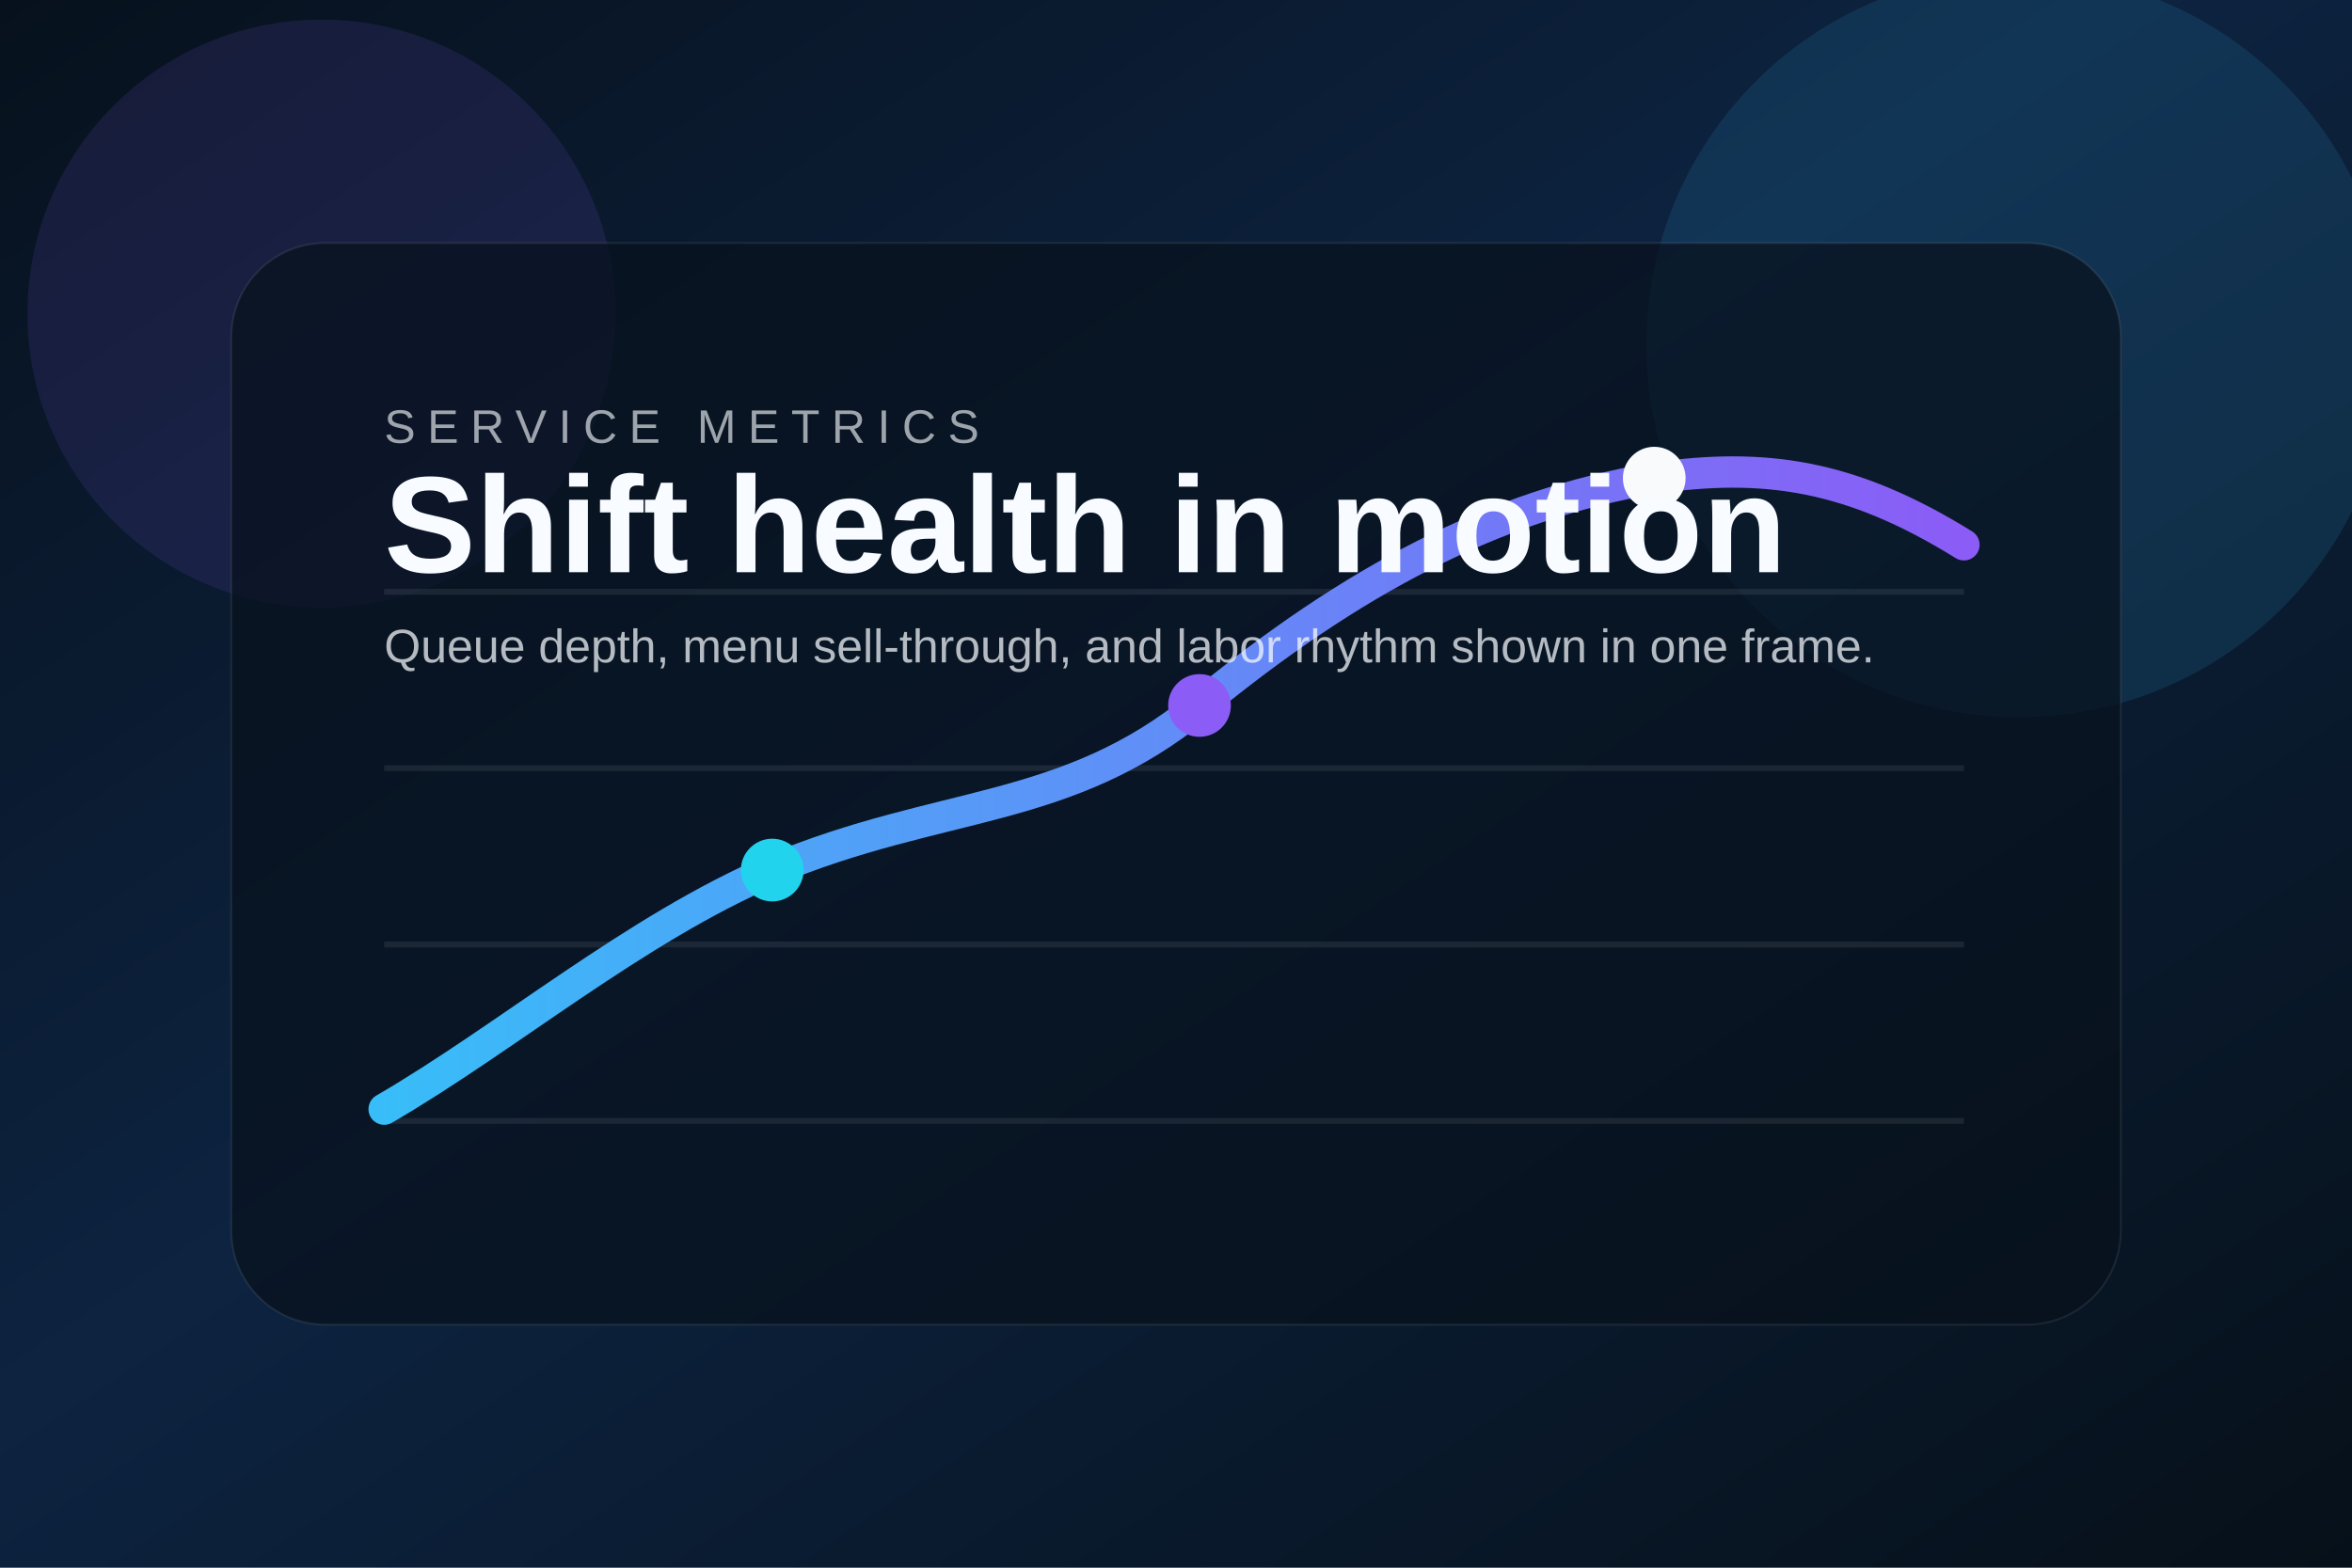
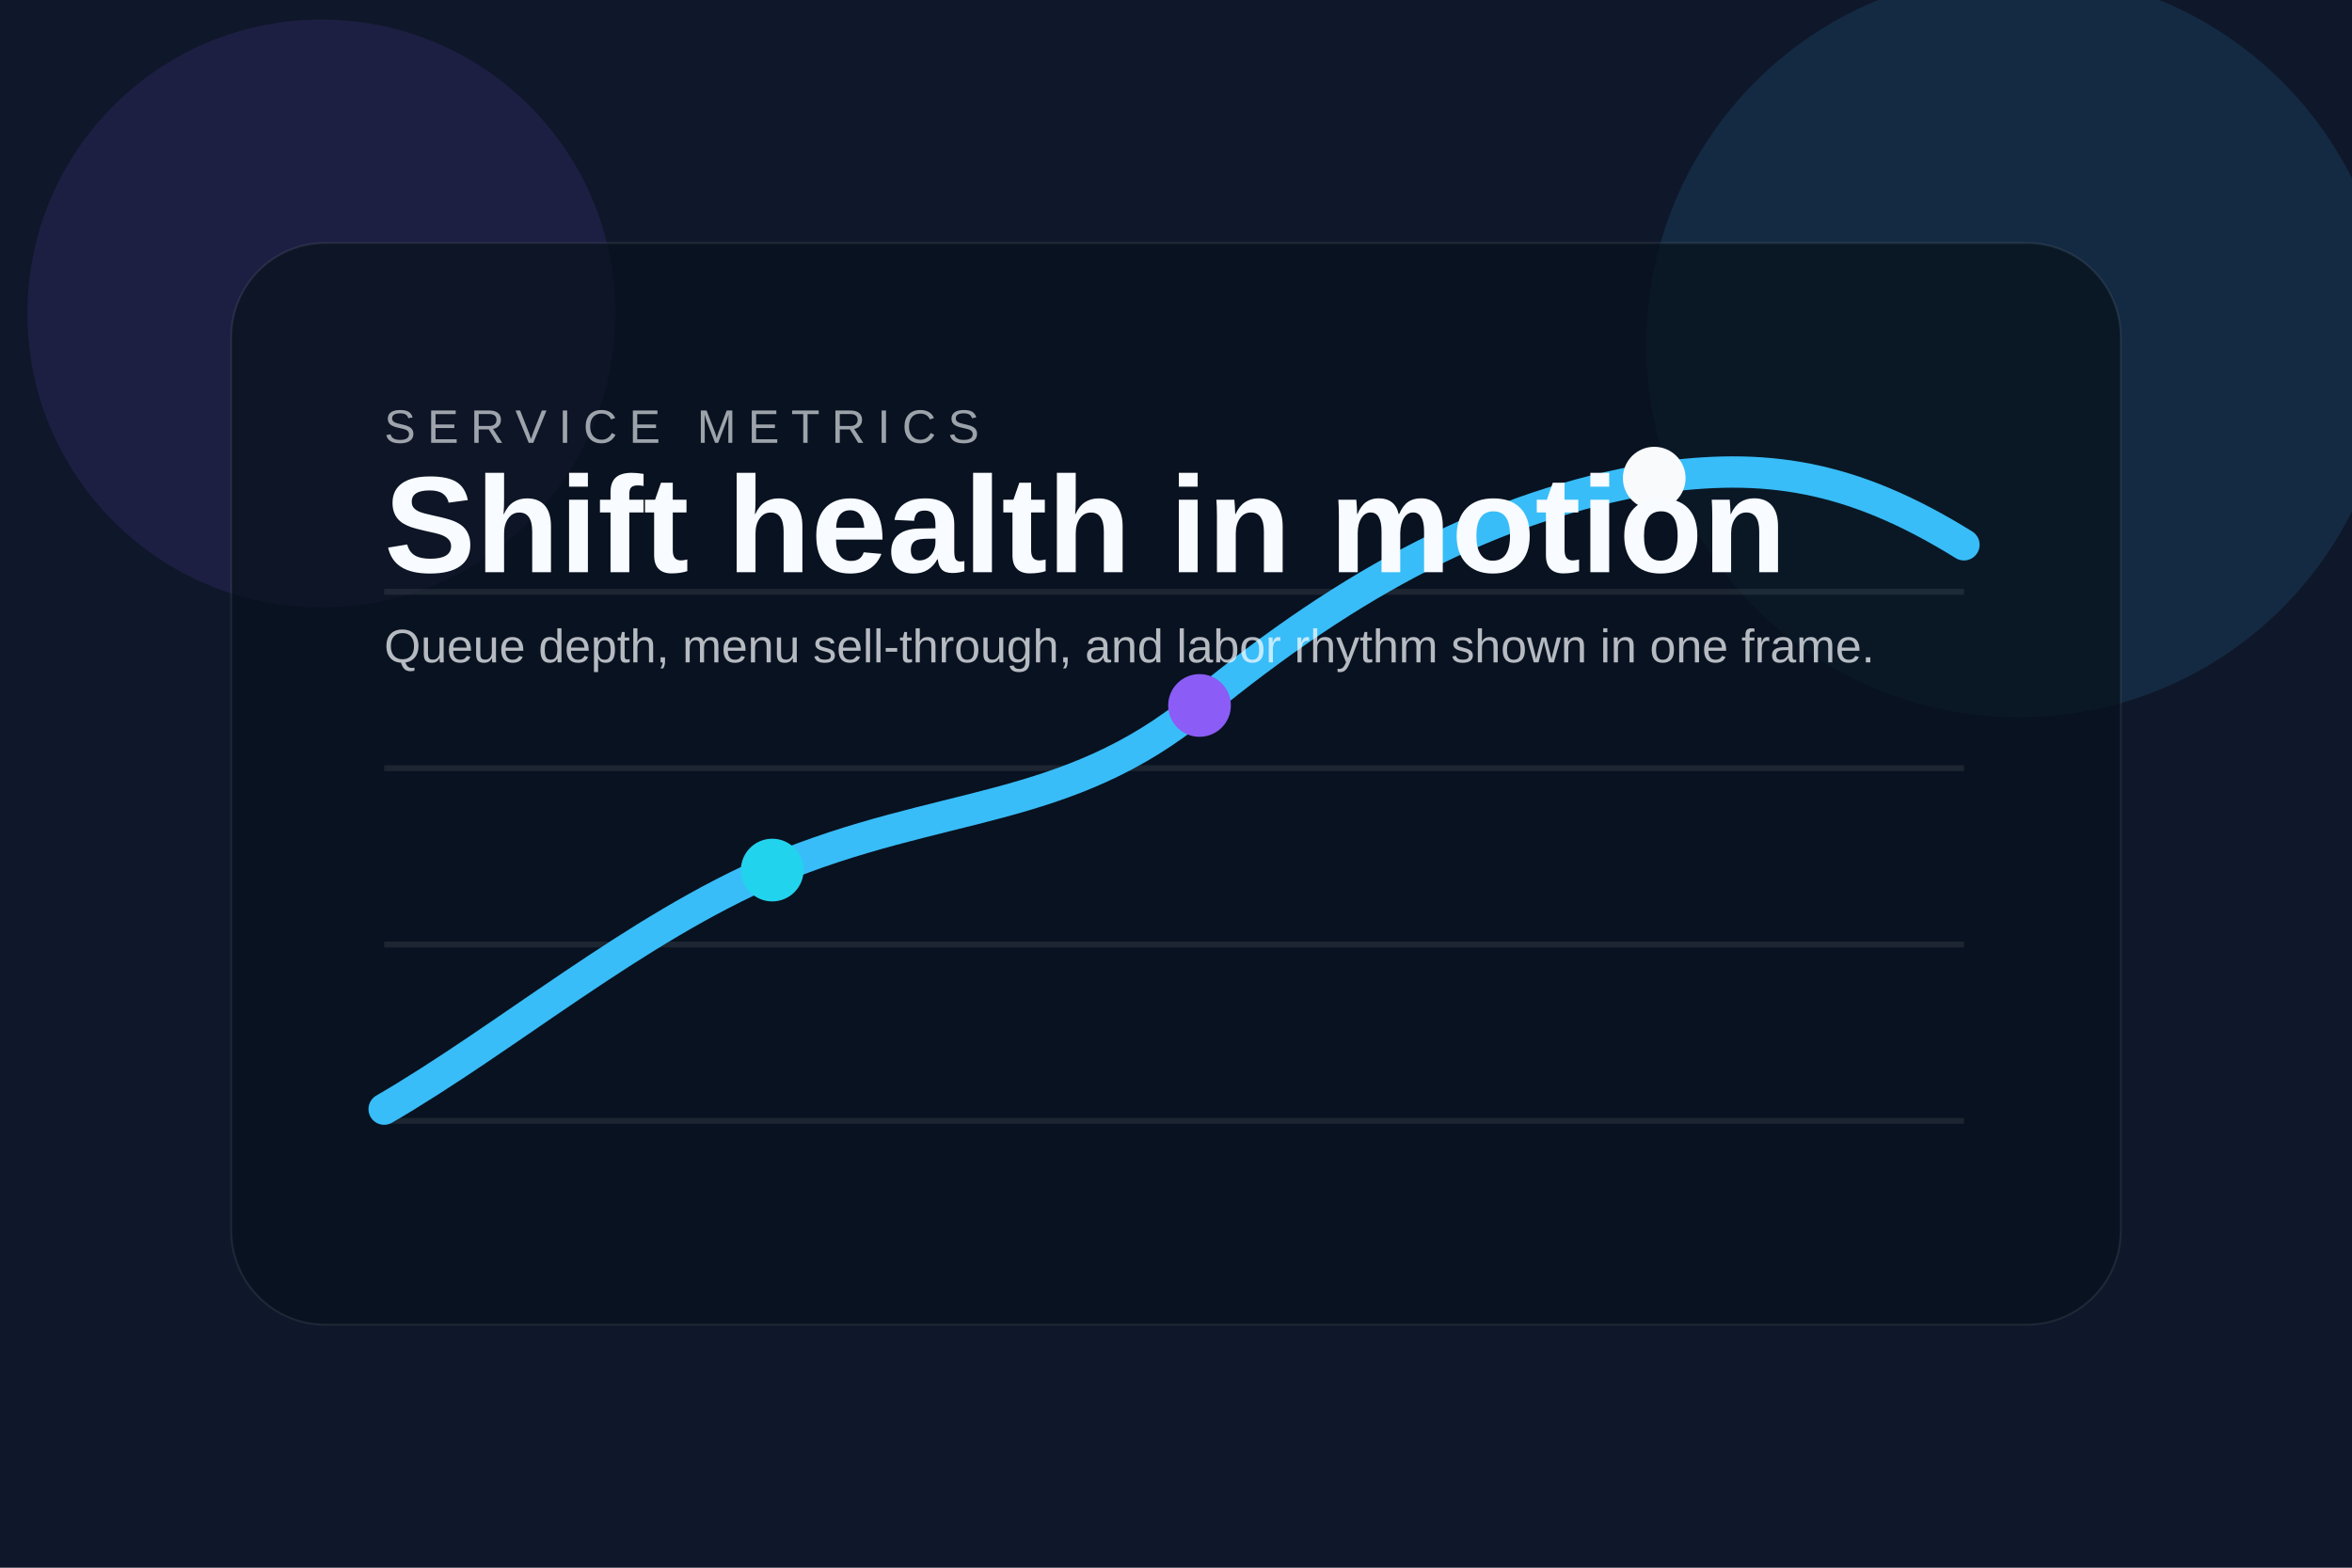
<svg xmlns="http://www.w3.org/2000/svg" viewBox="0 0 1200 800" role="img" aria-labelledby="title desc">
-   <defs>
-     <linearGradient id="bg" x1="0" x2="1" y1="0" y2="1">
-       <stop offset="0%" stop-color="#07111d" />
-       <stop offset="45%" stop-color="#0d2340" />
-       <stop offset="100%" stop-color="#061019" />
-     </linearGradient>
-     <linearGradient id="line" x1="0" x2="1">
-       <stop offset="0%" stop-color="#38bdf8" />
-       <stop offset="100%" stop-color="#8b5cf6" />
-     </linearGradient>
-   </defs>
-   <rect width="1200" height="800" fill="url(#bg)" />
+   <rect width="1200" height="800" fill="#0f172a" />
  <circle cx="1030" cy="176" r="190" fill="#38bdf8" fill-opacity=".12" />
  <circle cx="164" cy="160" r="150" fill="#8b5cf6" fill-opacity=".12" />
  <rect x="118" y="124" width="964" height="552" rx="48" fill="#08111d" fill-opacity=".72" stroke="#ffffff" stroke-opacity=".08" />
  <path d="M196 572H1002" stroke="#ffffff" stroke-opacity=".08" stroke-width="3" />
  <path d="M196 482H1002" stroke="#ffffff" stroke-opacity=".08" stroke-width="3" />
  <path d="M196 392H1002" stroke="#ffffff" stroke-opacity=".08" stroke-width="3" />
  <path d="M196 302H1002" stroke="#ffffff" stroke-opacity=".08" stroke-width="3" />
-   <path d="M196 566C258 530 324 474 394 444C480 408 544 416 612 360C690 296 762 258 844 244C900 236 944 242 1002 278" fill="none" stroke="url(#line)" stroke-width="16" stroke-linecap="round" />
+   <path d="M196 566C258 530 324 474 394 444C480 408 544 416 612 360C690 296 762 258 844 244C900 236 944 242 1002 278" fill="none" stroke="#38bdf8" stroke-width="16" stroke-linecap="round" />
  <circle cx="394" cy="444" r="16" fill="#22d3ee" />
  <circle cx="612" cy="360" r="16" fill="#8b5cf6" />
  <circle cx="844" cy="244" r="16" fill="#f8fafc" />
  <g fill="#f8fbff">
    <text x="196" y="226" font-family="Arial, Helvetica, sans-serif" font-size="24" letter-spacing="6" opacity=".62">SERVICE METRICS</text>
    <text x="196" y="292" font-family="Arial, Helvetica, sans-serif" font-size="70" font-weight="700">Shift health in motion</text>
    <text x="196" y="338" font-family="Arial, Helvetica, sans-serif" font-size="24" opacity=".72">Queue depth, menu sell-through, and labor rhythm shown in one frame.</text>
  </g>
</svg>
